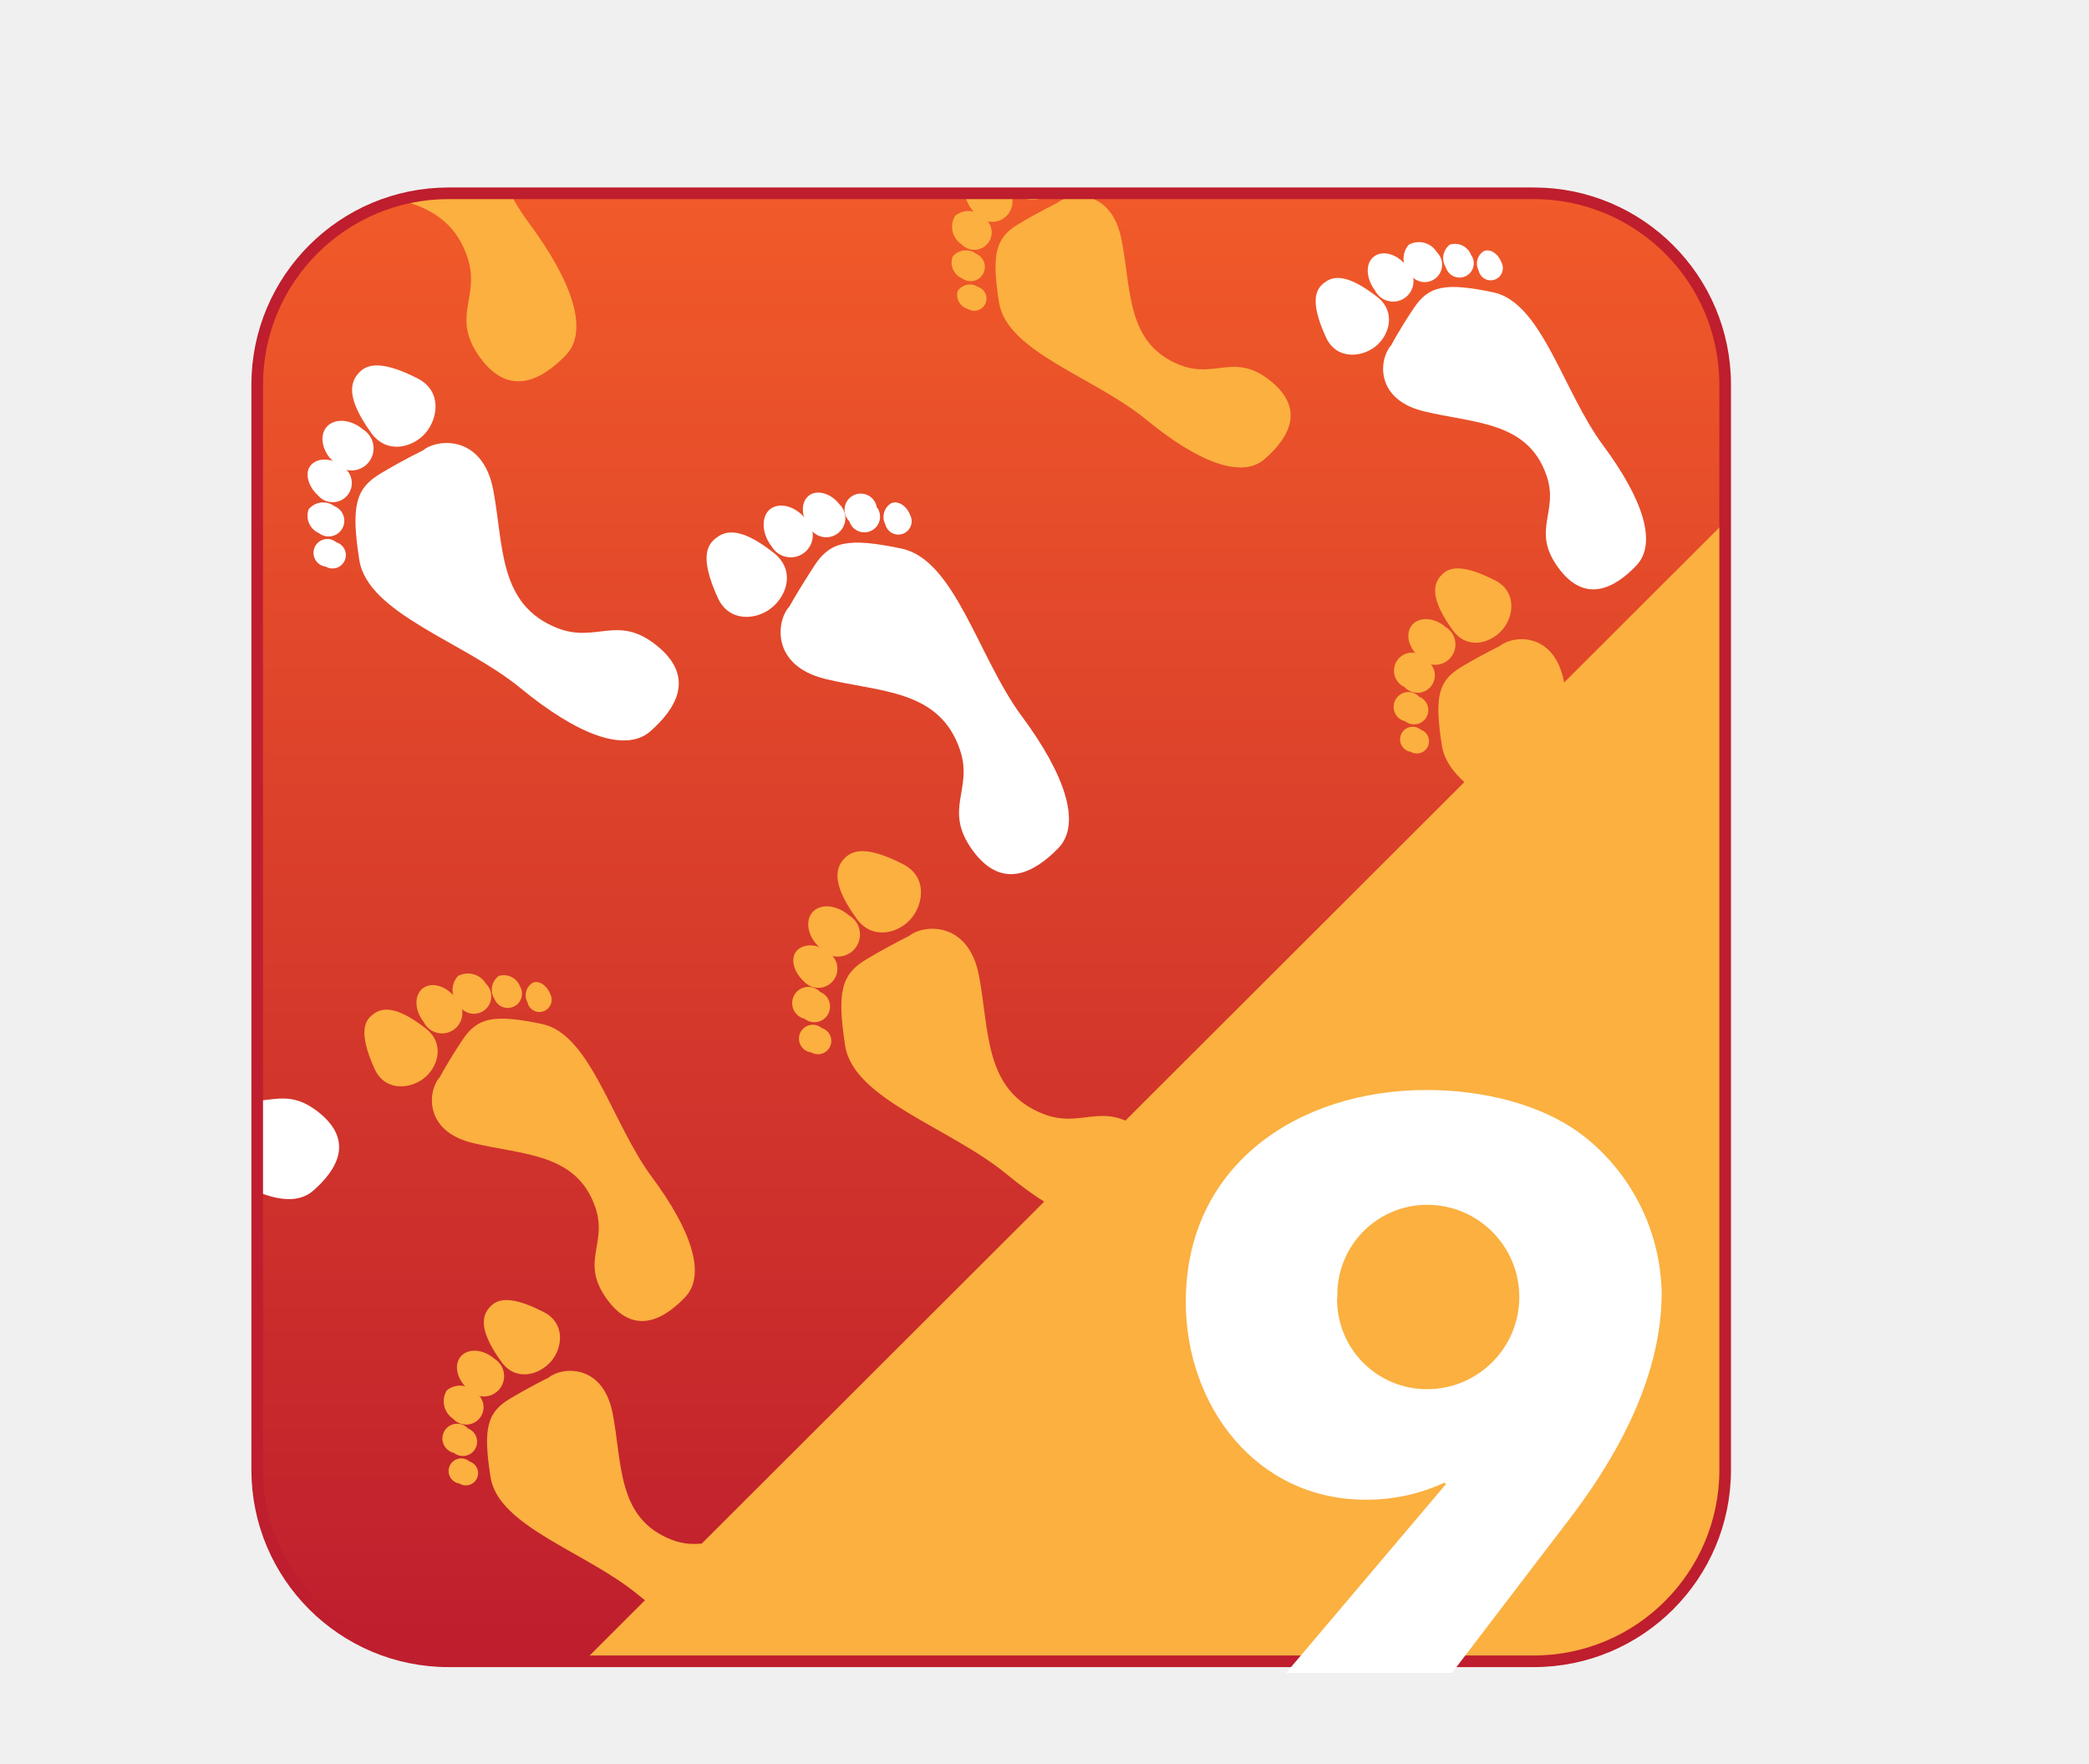
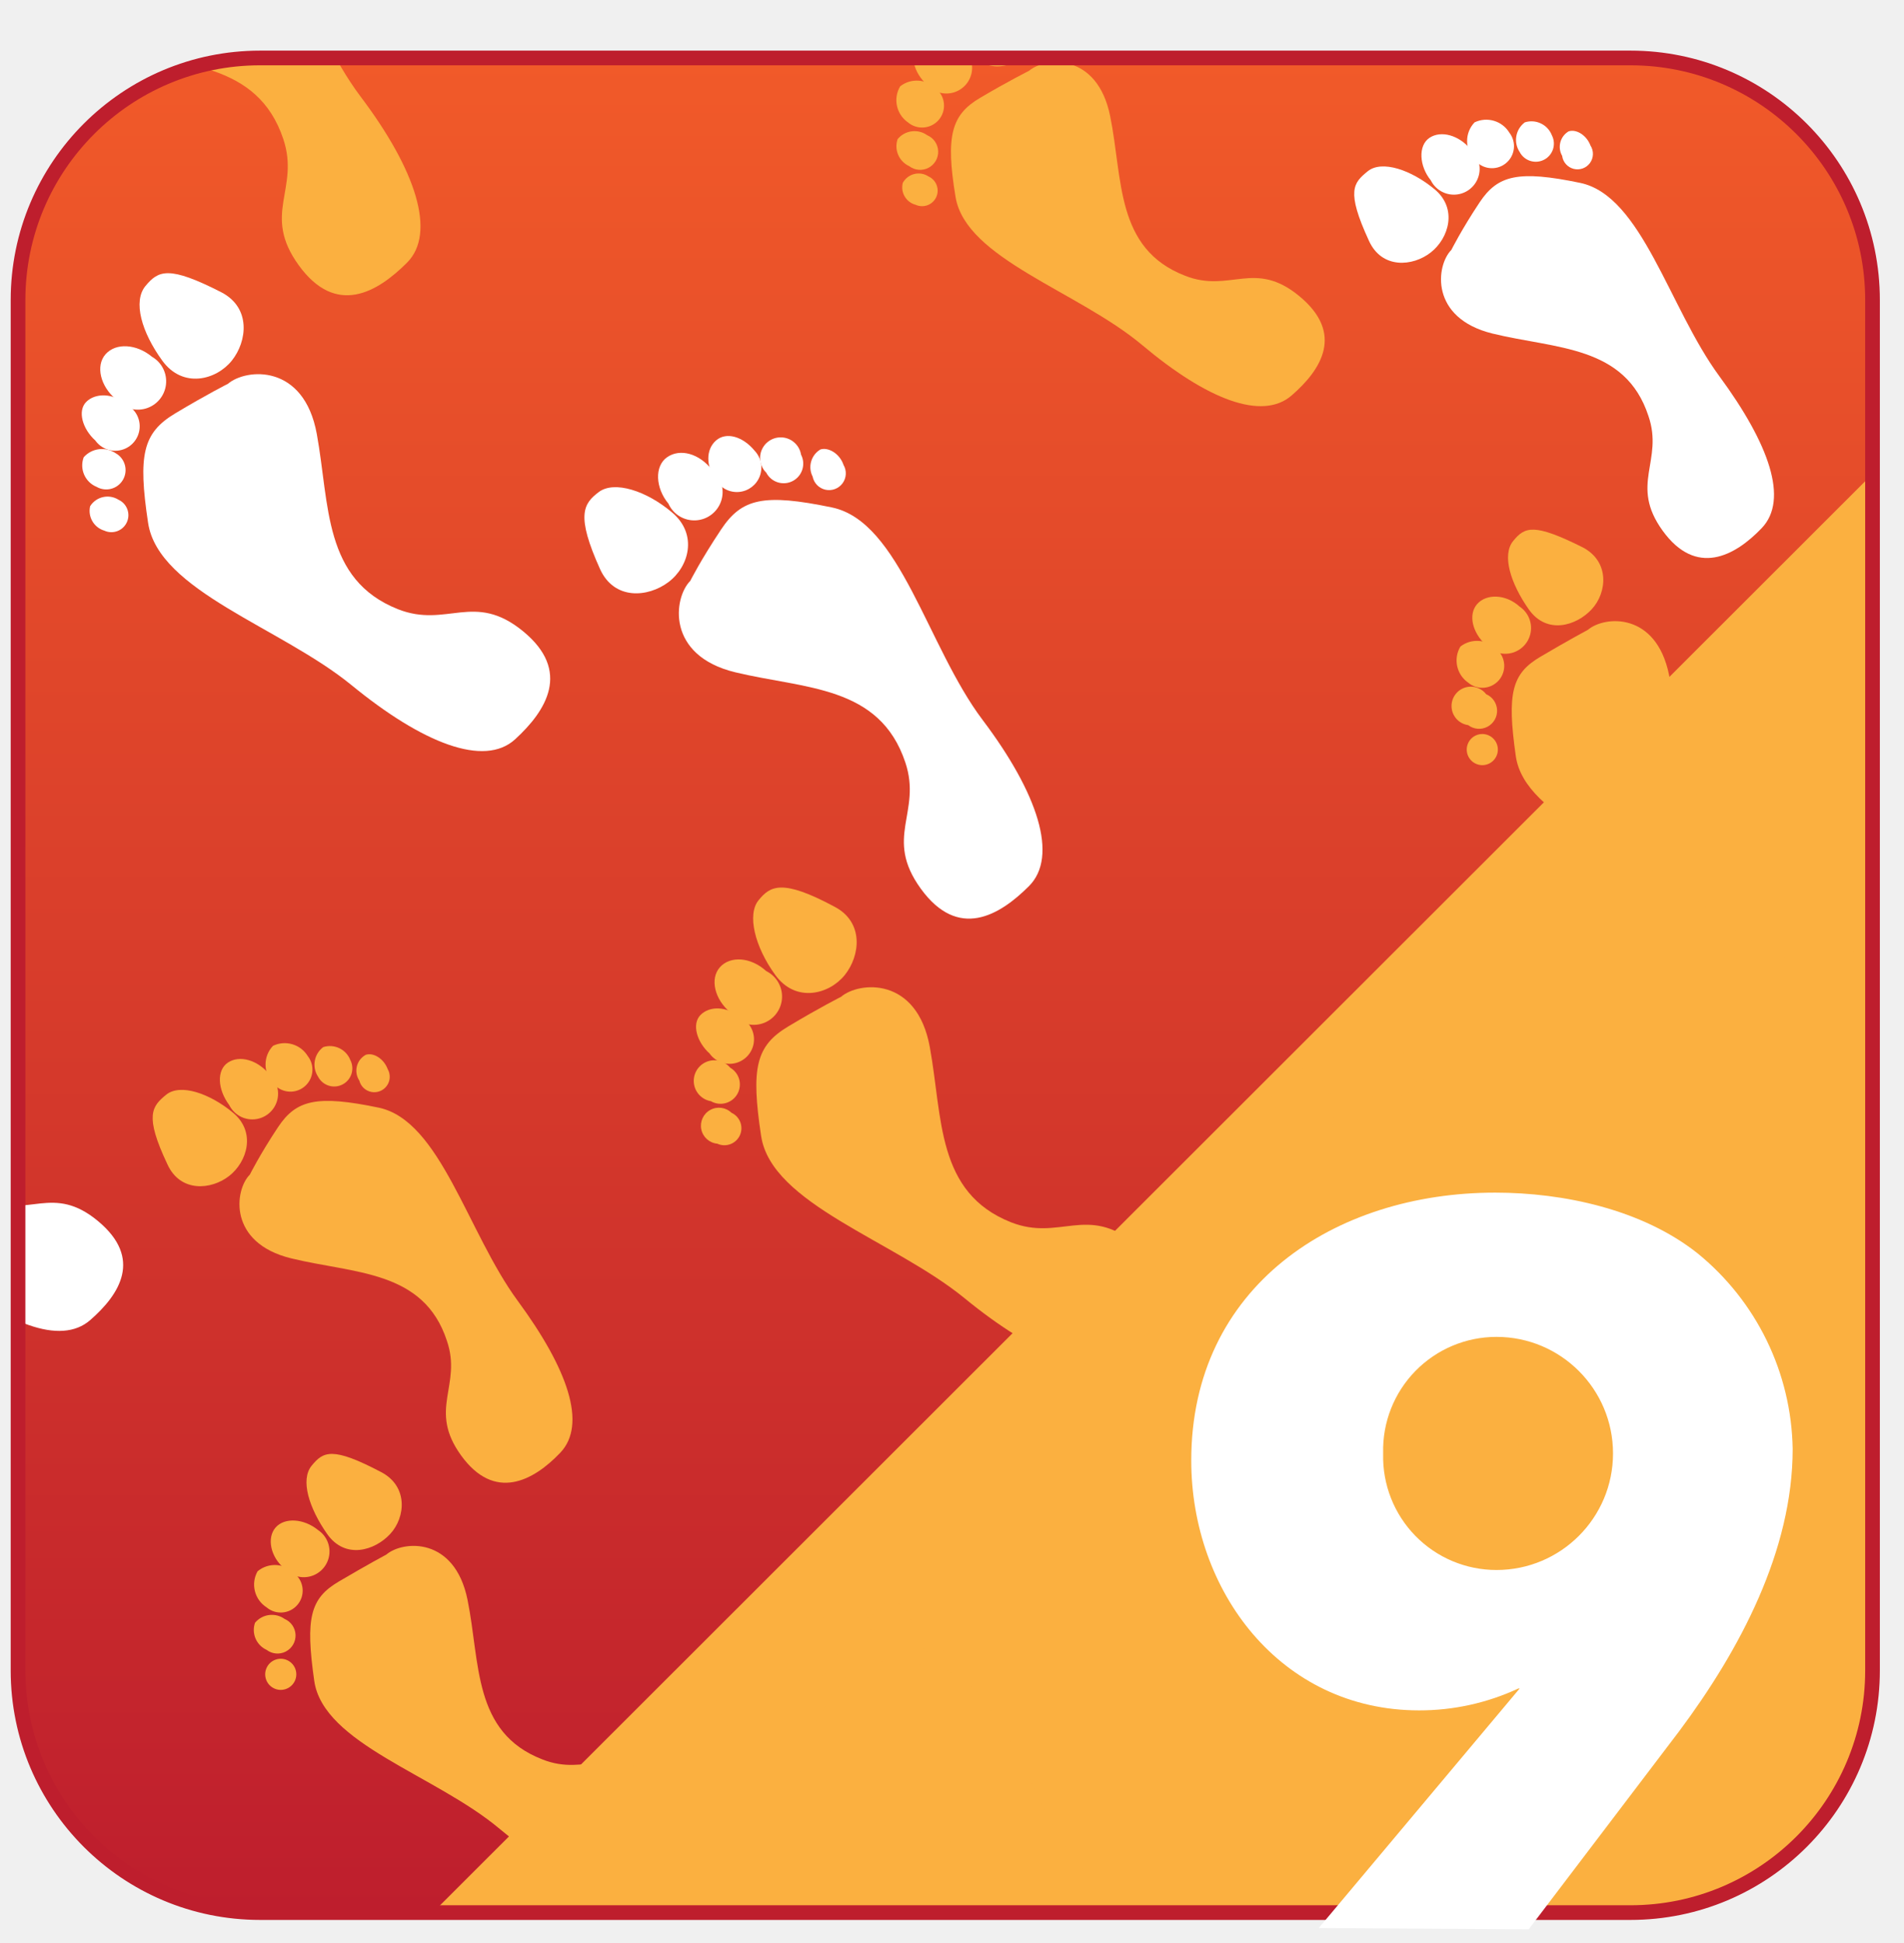
- <svg xmlns="http://www.w3.org/2000/svg" viewBox="0 0 204.92 173.01">
+ <svg xmlns="http://www.w3.org/2000/svg" viewBox="0 0 147.8 150.8">
  <defs>
-     <style>.cls-1,.cls-7{fill:none;}.cls-2{fill:url(#New_Gradient_Swatch_3);}.cls-3{clip-path:url(#clip-path);}.cls-4,.cls-5{fill:#fbb040;}.cls-5,.cls-6{fill-rule:evenodd;}.cls-6,.cls-8{fill:#fff;}.cls-7{stroke:#be1e2d;stroke-miterlimit:10;stroke-width:1.14px;}</style>
-     <linearGradient id="New_Gradient_Swatch_3" x1="97.23" y1="162.96" x2="97.23" y2="18.96" gradientUnits="userSpaceOnUse">
+     <style>.a,.g{fill:none;}.b{fill:url(#a);}.c{clip-path:url(#b);}.d,.e{fill:#fbb040;}.e,.f{fill-rule:evenodd;}.f,.h{fill:#fff;}.g{stroke:#be1e2d;stroke-miterlimit:10;stroke-width:1.14px;}</style>
+     <linearGradient id="a" x1="73.43" y1="148.53" x2="73.43" y2="4.53" gradientUnits="userSpaceOnUse">
      <stop offset="0" stop-color="#be1e2d" />
      <stop offset="1" stop-color="#f15a29" />
    </linearGradient>
-     <clipPath id="clip-path">
-       <rect class="cls-1" x="25.23" y="18.96" width="144" height="144" rx="18.78" ry="18.78" />
+     <clipPath id="b">
+       <rect class="a" x="1.4" y="4.5" width="144" height="144" rx="18.8" ry="18.8" />
    </clipPath>
  </defs>
-   <g id="Layer_2" data-name="Layer 2">
-     <g id="Layer_1-2" data-name="Layer 1">
-       <g id="_9" data-name="9">
-         <rect class="cls-2" x="25.23" y="18.96" width="144" height="144" rx="18.78" ry="18.78" />
-         <g class="cls-3">
-           <polygon class="cls-4" points="173.31 165.79 54.44 165.79 173.31 47.1 173.31 165.79" />
-           <path class="cls-5" d="M83.28,89.79A2.17,2.17,0,1,1,80.48,93c-1.21-1-1.56-2.62-.79-3.51S82.07,88.75,83.28,89.79Z" />
-           <path class="cls-5" d="M88.62,84.79c2.33,1.21,2,3.84.76,5.31s-3.83,2.15-5.36,0c-2.1-2.91-2.27-4.64-1.3-5.77C83.35,83.63,84.5,82.66,88.62,84.79Z" />
-           <path class="cls-5" d="M81.28,93.44a1.88,1.88,0,1,1-2.43,2.82c-1-.91-1.36-2.27-.69-3S80.23,92.53,81.28,93.44Z" />
-           <path class="cls-5" d="M80.45,97.3a1.54,1.54,0,1,1-1.52,2.64,1.59,1.59,0,1,1,1.52-2.64Z" />
-           <path class="cls-5" d="M80.62,100.85a1.31,1.31,0,1,1-1.05,2.38,1.36,1.36,0,1,1,1.05-2.38Z" />
-           <path class="cls-5" d="M89.13,91.84c1.4-1.19,5.86-1.56,6.9,3.85s.46,11.29,6.32,13.58c3.82,1.5,5.87-1.4,9.73,1.71s1.83,6.24-.63,8.4-7.2.33-12.74-4.23-15-7.3-15.81-12.6-.36-7,2.12-8.47S89.13,91.84,89.13,91.84Z" />
-           <path class="cls-5" d="M123.33,101.21a2.17,2.17,0,1,0,3.38-2.64c-1-1.26-2.54-1.69-3.47-1S122.34,99.95,123.33,101.21Z" />
-           <path class="cls-5" d="M127.07,99.4A1.88,1.88,0,1,0,130,97.11c-.85-1.09-2.2-1.47-3-.84S126.21,98.3,127.07,99.4Z" />
-           <path class="cls-5" d="M131,98.76a1.54,1.54,0,1,0,2.71-1.39A1.59,1.59,0,1,0,131,98.76Z" />
-           <path class="cls-5" d="M134.5,99.11a1.31,1.31,0,1,0,2.43-.93c-.35-.9-1.17-1.43-1.84-1.17A1.58,1.58,0,0,0,134.5,99.11Z" />
-           <path class="cls-5" d="M125.08,107.15c-1.26,1.34-1.85,5.77,3.5,7.09s11.25,1,13.25,7c1.3,3.89-1.69,5.79,1.22,9.8s6.14,2.14,8.42-.21.69-7.17-3.59-12.94-6.54-15.33-11.79-16.43-7-.7-8.57,1.7S125.08,107.15,125.08,107.15Z" />
-           <path class="cls-6" d="M35.63,42.14a2.17,2.17,0,1,1-2.8,3.25c-1.21-1-1.56-2.62-.79-3.51S34.42,41.1,35.63,42.14Z" />
-           <path class="cls-6" d="M41,37.14c2.33,1.21,2,3.84.76,5.31s-3.83,2.15-5.36,0c-2.09-2.92-2.27-4.64-1.29-5.77C35.7,36,36.85,35,41,37.14Z" />
-           <path class="cls-6" d="M33.63,45.79A1.88,1.88,0,1,1,31.2,48.6c-1-.9-1.36-2.27-.68-3S32.58,44.88,33.63,45.79Z" />
-           <path class="cls-6" d="M32.8,49.65a1.54,1.54,0,1,1-1.52,2.64,1.85,1.85,0,0,1-1-2.34A1.85,1.85,0,0,1,32.8,49.65Z" />
-           <path class="cls-6" d="M33,53.2a1.31,1.31,0,1,1-1.05,2.38A1.36,1.36,0,1,1,33,53.2Z" />
-           <path class="cls-6" d="M41.48,44.19c1.41-1.19,5.86-1.56,6.9,3.85s.46,11.29,6.32,13.58c3.82,1.49,5.87-1.4,9.73,1.71s1.83,6.24-.63,8.4-7.2.33-12.74-4.23-15-7.29-15.82-12.6-.35-7,2.12-8.47S41.48,44.19,41.48,44.19Z" />
-           <path class="cls-6" d="M75.67,53.56a2.17,2.17,0,1,0,3.38-2.64c-1-1.26-2.54-1.69-3.47-1S74.69,52.3,75.67,53.56Z" />
-           <path class="cls-6" d="M70.41,58.64c1.09,2.39,3.73,2.22,5.26,1S78,56,76,54.31c-2.81-2.24-4.52-2.5-5.7-1.58C69.51,53.32,68.49,54.42,70.41,58.64Z" />
-           <path class="cls-6" d="M79.41,51.75a1.88,1.88,0,1,0,2.93-2.29c-.85-1.09-2.2-1.47-3-.84S78.56,50.65,79.41,51.75Z" />
-           <path class="cls-6" d="M83.31,51.11A1.54,1.54,0,1,0,86,49.73a1.59,1.59,0,1,0-2.71,1.38Z" />
-           <path class="cls-6" d="M86.85,51.45a1.31,1.31,0,1,0,2.43-.93c-.35-.91-1.17-1.43-1.84-1.17A1.58,1.58,0,0,0,86.85,51.45Z" />
-           <path class="cls-6" d="M77.43,59.5c-1.26,1.35-1.85,5.77,3.5,7.09s11.25,1,13.25,7c1.3,3.89-1.69,5.79,1.22,9.81s6.14,2.14,8.42-.21.69-7.17-3.59-12.94S93.69,54.91,88.43,53.81s-7-.7-8.56,1.7S77.43,59.5,77.43,59.5Z" />
-           <path class="cls-5" d="M27.36,5.24a2.17,2.17,0,1,0,3.38-2.64c-1-1.26-2.54-1.69-3.47-1S26.37,4,27.36,5.24Z" />
-           <path class="cls-5" d="M22.1,10.32c1.09,2.39,3.73,2.23,5.26,1S29.7,7.63,27.65,6C24.84,3.76,23.12,3.5,22,4.41,21.19,5,20.17,6.1,22.1,10.32Z" />
-           <path class="cls-5" d="M31.1,3.43A1.9,1.9,0,0,0,33.88,4,1.9,1.9,0,0,0,34,1.14c-.85-1.09-2.2-1.47-3-.84S30.25,2.34,31.1,3.43Z" />
-           <path class="cls-5" d="M35,2.8a1.54,1.54,0,1,0,2.71-1.39A1.85,1.85,0,0,0,35.42.27,1.85,1.85,0,0,0,35,2.8Z" />
-           <path class="cls-5" d="M38.53,3.14A1.31,1.31,0,1,0,41,2.21C40.61,1.3,39.79.78,39.12,1A1.58,1.58,0,0,0,38.53,3.14Z" />
-           <path class="cls-5" d="M29.11,11.18c-1.26,1.34-1.85,5.77,3.5,7.08s11.25,1,13.25,7c1.3,3.89-1.69,5.79,1.22,9.8s6.14,2.14,8.42-.21.69-7.17-3.59-12.94S45.37,6.59,40.12,5.49s-7-.7-8.56,1.7S29.11,11.18,29.11,11.18Z" />
-           <path class="cls-5" d="M141.8,61.5a2,2,0,1,1-2.56,3c-1.1-1-1.42-2.38-.72-3.2S140.7,60.55,141.8,61.5Z" />
-           <path class="cls-5" d="M146.67,56.94c2.13,1.1,1.86,3.5.7,4.84s-3.49,2-4.89,0c-1.91-2.66-2.07-4.23-1.18-5.26C141.87,55.88,142.91,55,146.67,56.94Z" />
-           <path class="cls-5" d="M140,64.83a1.71,1.71,0,1,1-2.22,2.57A1.77,1.77,0,1,1,140,64.83Z" />
-           <path class="cls-5" d="M139.22,68.35a1.4,1.4,0,1,1-1.38,2.4,1.45,1.45,0,1,1,1.38-2.4Z" />
-           <path class="cls-5" d="M139.38,71.58a1.2,1.2,0,1,1-1,2.17,1.24,1.24,0,1,1,1-2.17Z" />
-           <path class="cls-5" d="M147.13,63.37c1.28-1.09,5.34-1.42,6.29,3.51s.42,10.29,5.77,12.38c3.49,1.36,5.35-1.28,8.87,1.56s1.67,5.69-.58,7.66-6.56.3-11.62-3.86S142.2,78,141.44,73.13s-.32-6.38,1.93-7.72S147.13,63.37,147.13,63.37Z" />
-           <path class="cls-5" d="M178.31,71.91a2,2,0,1,0,3.09-2.4c-.9-1.15-2.31-1.54-3.17-.88S177.42,70.76,178.31,71.91Z" />
-           <path class="cls-5" d="M173.51,76.54c1,2.18,3.4,2,4.8.94s2.13-3.39.26-4.88c-2.56-2-4.12-2.28-5.19-1.44C172.69,71.69,171.76,72.69,173.51,76.54Z" />
-           <path class="cls-5" d="M181.72,70.26a1.71,1.71,0,1,0,2.67-2.08,1.77,1.77,0,1,0-2.67,2.08Z" />
-           <path class="cls-5" d="M185.28,69.68a1.4,1.4,0,1,0,2.47-1.26,1.45,1.45,0,1,0-2.47,1.26Z" />
-           <path class="cls-5" d="M188.5,70a1.2,1.2,0,1,0,2.21-.85c-.32-.82-1.07-1.3-1.68-1.07A1.44,1.44,0,0,0,188.5,70Z" />
-           <path class="cls-5" d="M179.91,77.32c-1.15,1.23-1.69,5.27,3.19,6.46s10.26.93,12.08,6.38c1.19,3.55-1.54,5.28,1.11,8.94s5.6,2,7.68-.19.63-6.54-3.27-11.79-6-14-10.75-15-6.36-.64-7.81,1.54S179.91,77.32,179.91,77.32Z" />
-           <path class="cls-5" d="M98.35,18.05a2,2,0,1,1-2.56,3c-1.1-1-1.43-2.39-.72-3.21S97.25,17.1,98.35,18.05Z" />
-           <path class="cls-5" d="M103.22,13.49c2.12,1.1,1.85,3.5.7,4.84s-3.5,2-4.89,0c-1.91-2.66-2.07-4.23-1.18-5.26C98.41,12.43,99.46,11.54,103.22,13.49Z" />
-           <path class="cls-5" d="M96.53,21.38a1.71,1.71,0,1,1-2.22,2.57,2.06,2.06,0,0,1-.62-2.78A2.06,2.06,0,0,1,96.53,21.38Z" />
-           <path class="cls-5" d="M95.77,24.9a1.4,1.4,0,1,1-1.39,2.41,1.69,1.69,0,0,1-.93-2.14A1.68,1.68,0,0,1,95.77,24.9Z" />
-           <path class="cls-5" d="M95.93,28.14a1.2,1.2,0,1,1-1,2.16,1.44,1.44,0,0,1-1-1.73A1.44,1.44,0,0,1,95.93,28.14Z" />
-           <path class="cls-5" d="M103.68,19.92C105,18.83,109,18.5,110,23.43s.42,10.29,5.77,12.38c3.48,1.36,5.35-1.28,8.87,1.56s1.67,5.69-.58,7.66-6.56.3-11.61-3.86S98.76,34.52,98,29.68s-.32-6.38,1.94-7.72S103.68,19.92,103.68,19.92Z" />
-           <path class="cls-6" d="M134.86,28.46a2,2,0,1,0,3.08-2.41c-.9-1.15-2.31-1.54-3.17-.88S134,27.31,134.86,28.46Z" />
-           <path class="cls-6" d="M130.07,33.09c1,2.18,3.4,2,4.8.94s2.13-3.39.26-4.88c-2.56-2-4.12-2.28-5.19-1.44C129.24,28.24,128.31,29.24,130.07,33.09Z" />
-           <path class="cls-6" d="M138.27,26.81a1.71,1.71,0,1,0,2.67-2.08A2.06,2.06,0,0,0,138.2,24,2.06,2.06,0,0,0,138.27,26.81Z" />
-           <path class="cls-6" d="M141.83,26.23A1.4,1.4,0,1,0,144.3,25a1.69,1.69,0,0,0-2.09-1A1.69,1.69,0,0,0,141.83,26.23Z" />
-           <path class="cls-6" d="M145.05,26.54a1.2,1.2,0,1,0,2.21-.85c-.32-.83-1.07-1.3-1.68-1.07A1.44,1.44,0,0,0,145.05,26.54Z" />
-           <path class="cls-6" d="M136.46,33.88c-1.15,1.23-1.69,5.26,3.19,6.46s10.26.93,12.08,6.38c1.19,3.55-1.54,5.28,1.11,8.94s5.6,2,7.68-.19.63-6.54-3.27-11.79-6-14-10.75-15-6.35-.64-7.81,1.54S136.46,33.88,136.46,33.88Z" />
-           <path class="cls-5" d="M48.48,133.27a2,2,0,1,1-2.56,3c-1.1-.95-1.43-2.38-.72-3.21S47.38,132.32,48.48,133.27Z" />
-           <path class="cls-5" d="M53.35,128.71c2.12,1.1,1.86,3.5.7,4.84s-3.49,2-4.89,0c-1.91-2.66-2.07-4.23-1.18-5.26C48.55,127.65,49.59,126.77,53.35,128.71Z" />
-           <path class="cls-5" d="M46.66,136.6a1.71,1.71,0,1,1-2.21,2.57,2.06,2.06,0,0,1-.63-2.78A2.06,2.06,0,0,1,46.66,136.6Z" />
-           <path class="cls-5" d="M45.91,140.12a1.4,1.4,0,1,1-1.38,2.4,1.45,1.45,0,1,1,1.38-2.4Z" />
-           <path class="cls-5" d="M46.06,143.36a1.2,1.2,0,1,1-1,2.16,1.24,1.24,0,1,1,1-2.16Z" />
-           <path class="cls-5" d="M53.81,135.14c1.28-1.09,5.34-1.42,6.29,3.51s.42,10.29,5.77,12.38c3.49,1.36,5.35-1.28,8.87,1.56s1.67,5.69-.58,7.66-6.56.3-11.62-3.86-13.66-6.65-14.42-11.49-.32-6.38,1.94-7.72S53.81,135.14,53.81,135.14Z" />
-           <path class="cls-5" d="M85,143.68a2,2,0,1,0,3.08-2.4c-.89-1.15-2.31-1.55-3.17-.88S84.1,142.53,85,143.68Z" />
-           <path class="cls-5" d="M80.2,148.31c1,2.18,3.4,2,4.8.94s2.13-3.39.26-4.88c-2.56-2-4.12-2.28-5.19-1.45C79.37,143.46,78.44,144.46,80.2,148.31Z" />
-           <path class="cls-5" d="M88.41,142a1.71,1.71,0,1,0,2.67-2.09A1.77,1.77,0,1,0,88.41,142Z" />
-           <path class="cls-5" d="M92,141.45a1.4,1.4,0,1,0,2.47-1.26A1.45,1.45,0,1,0,92,141.45Z" />
-           <path class="cls-5" d="M95.18,141.76a1.2,1.2,0,1,0,2.21-.85c-.32-.82-1.07-1.3-1.68-1.07A1.44,1.44,0,0,0,95.18,141.76Z" />
-           <path class="cls-5" d="M86.59,149.1c-1.15,1.23-1.69,5.26,3.2,6.46s10.26.93,12.08,6.38c1.19,3.55-1.54,5.28,1.11,8.94s5.6,2,7.68-.19.62-6.54-3.27-11.8-6-14-10.75-15-6.35-.64-7.81,1.54S86.59,149.1,86.59,149.1Z" />
-           <path class="cls-6" d="M5,89.83a2,2,0,1,1-2.56,3c-1.1-1-1.43-2.39-.72-3.2S3.93,88.87,5,89.83Z" />
-           <path class="cls-6" d="M9.91,85.27c2.12,1.1,1.85,3.5.69,4.84s-3.5,2-4.89,0c-1.91-2.66-2.07-4.23-1.18-5.26C5.1,84.2,6.14,83.32,9.91,85.27Z" />
-           <path class="cls-6" d="M3.21,93.15A1.71,1.71,0,1,1,1,95.72a2.06,2.06,0,0,1-.62-2.78A2.06,2.06,0,0,1,3.21,93.15Z" />
-           <path class="cls-6" d="M2.46,96.67a1.4,1.4,0,1,1-1.39,2.41,1.69,1.69,0,0,1-.93-2.14A1.69,1.69,0,0,1,2.46,96.67Z" />
-           <path class="cls-6" d="M2.61,99.91a1.2,1.2,0,1,1-1,2.17,1.44,1.44,0,0,1-1-1.73A1.44,1.44,0,0,1,2.61,99.91Z" />
-           <path class="cls-6" d="M10.37,91.69c1.28-1.09,5.34-1.42,6.29,3.51s.42,10.29,5.77,12.38c3.48,1.36,5.35-1.28,8.87,1.56s1.67,5.69-.58,7.66-6.56.3-11.61-3.86S5.44,106.29,4.68,101.46s-.32-6.38,1.93-7.72S10.37,91.69,10.37,91.69Z" />
-           <path class="cls-5" d="M41.55,100.23a2,2,0,1,0,3.08-2.4c-.89-1.15-2.31-1.54-3.16-.88S40.65,99.08,41.55,100.23Z" />
-           <path class="cls-5" d="M36.75,104.86c1,2.18,3.4,2,4.8.94s2.13-3.39.26-4.88c-2.56-2-4.12-2.27-5.19-1.44C35.92,100,35,101,36.75,104.86Z" />
-           <path class="cls-5" d="M45,98.58a1.71,1.71,0,1,0,2.67-2.08,2.06,2.06,0,0,0-2.75-.76A2.06,2.06,0,0,0,45,98.58Z" />
-           <path class="cls-5" d="M48.51,98A1.4,1.4,0,1,0,51,96.74a1.69,1.69,0,0,0-2.09-1A1.69,1.69,0,0,0,48.51,98Z" />
-           <path class="cls-5" d="M51.74,98.31a1.2,1.2,0,1,0,2.21-.85c-.32-.82-1.07-1.3-1.68-1.07A1.44,1.44,0,0,0,51.74,98.31Z" />
-           <path class="cls-5" d="M43.15,105.65c-1.15,1.22-1.69,5.26,3.19,6.46s10.26.94,12.08,6.38c1.19,3.55-1.54,5.28,1.11,8.94s5.6,2,7.68-.19.63-6.54-3.27-11.79-6-14-10.76-15-6.35-.64-7.81,1.55S43.15,105.65,43.15,105.65Z" />
-         </g>
-         <rect class="cls-7" x="25.23" y="18.96" width="144" height="144" rx="18.78" ry="18.78" />
-         <path class="cls-8" d="M126.16,164.1l15.68-18.52-.14-.15a18.16,18.16,0,0,1-7.73,1.68c-10.79,0-17.65-9.26-17.65-19.4,0-13.49,11.09-20.79,23.63-20.79,5.32,0,11.45,1.31,15.68,4.74A20,20,0,0,1,163,126.83c0,7.95-4.08,15.61-8.82,21.88L142.43,164.1Zm5-36.83a8.81,8.81,0,0,0,8.83,9,9,9,0,1,0,0-18.09A8.81,8.81,0,0,0,131.19,127.27Z" />
-       </g>
-     </g>
+   <rect class="b" x="1.4" y="4.5" width="144" height="144" rx="18.8" ry="18.8" />
+   <g class="c">
+     <polygon class="d" points="149.5 151.4 30.7 151.4 149.5 32.7 149.5 151.4" />
+     <path class="e" d="M59.5,75.4a2.2,2.2,0,1,1-2.8,3.2c-1.2-1-1.6-2.6-.8-3.5S58.3,74.3,59.5,75.4Z" />
+     <path class="e" d="M64.8,70.4c2.3,1.2,2,3.8.8,5.3s-3.8,2.2-5.4,0S58,71,58.9,69.9,60.7,68.2,64.8,70.4Z" />
+     <path class="e" d="M57.5,79a1.9,1.9,0,1,1-2.4,2.8c-1-.9-1.4-2.3-.7-3S56.4,78.1,57.5,79Z" />
+     <path class="e" d="M56.7,82.9a1.5,1.5,0,1,1-1.5,2.6,1.6,1.6,0,1,1,1.5-2.6Z" />
+     <path class="e" d="M56.8,86.4a1.3,1.3,0,1,1-1.1,2.4,1.4,1.4,0,1,1,1.1-2.4Z" />
+     <path class="e" d="M65.3,77.4c1.4-1.2,5.9-1.6,6.9,3.9s.5,11.3,6.3,13.6c3.8,1.5,5.9-1.4,9.7,1.7s1.8,6.2-.6,8.4-7.2.3-12.7-4.2-15-7.3-15.8-12.6-.4-7,2.1-8.5S65.3,77.4,65.3,77.4Z" />
+     <path class="e" d="M99.5,86.8a2.2,2.2,0,1,0,3.4-2.6c-1-1.3-2.5-1.7-3.5-1S98.5,85.5,99.5,86.8Z" />
+     <path class="e" d="M103.3,85a1.9,1.9,0,1,0,2.9-2.3c-.9-1.1-2.2-1.5-3-.8S102.4,83.9,103.3,85Z" />
+     <path class="e" d="M107.2,84.3a1.5,1.5,0,1,0,2.7-1.4,1.6,1.6,0,1,0-2.7,1.4Z" />
+     <path class="e" d="M110.7,84.7a1.3,1.3,0,1,0,2.4-.9c-.3-.9-1.2-1.4-1.8-1.2A1.6,1.6,0,0,0,110.7,84.7Z" />
+     <path class="e" d="M101.3,92.7c-1.3,1.3-1.9,5.8,3.5,7.1s11.2,1,13.2,7c1.3,3.9-1.7,5.8,1.2,9.8s6.1,2.1,8.4-.2.7-7.2-3.6-12.9S117.5,88.1,112.3,87s-7-.7-8.6,1.7S101.3,92.7,101.3,92.7Z" />
+     <path class="f" d="M11.8,27.7A2.2,2.2,0,1,1,9,31c-1.2-1-1.6-2.6-.8-3.5S10.6,26.7,11.8,27.7Z" />
+     <path class="f" d="M17.2,22.7c2.3,1.2,2,3.8.8,5.3s-3.8,2.2-5.4,0-2.3-4.6-1.3-5.8S13.1,20.6,17.2,22.7Z" />
+     <path class="f" d="M9.8,31.4a1.9,1.9,0,1,1-2.4,2.8c-1-.9-1.4-2.3-.7-3S8.8,30.5,9.8,31.4Z" />
+     <path class="f" d="M9,35.2a1.5,1.5,0,1,1-1.5,2.6,1.8,1.8,0,0,1-1-2.3A1.9,1.9,0,0,1,9,35.2Z" />
+     <path class="f" d="M9.2,38.8a1.3,1.3,0,1,1-1.1,2.4,1.6,1.6,0,0,1-1.1-1.9A1.6,1.6,0,0,1,9.2,38.8Z" />
+     <path class="f" d="M17.7,29.8c1.4-1.2,5.9-1.6,6.9,3.9s.5,11.3,6.3,13.6c3.8,1.5,5.9-1.4,9.7,1.7s1.8,6.2-.6,8.4-7.2.3-12.7-4.2-15-7.3-15.8-12.6-.4-7,2.1-8.5S17.7,29.8,17.7,29.8Z" />
+     <path class="f" d="M51.9,39.1a2.2,2.2,0,1,0,3.4-2.6c-1-1.3-2.5-1.7-3.5-1S50.9,37.9,51.9,39.1Z" />
+     <path class="f" d="M46.6,44.2c1.1,2.4,3.7,2.2,5.3,1s2.3-3.7.3-5.4-4.5-2.5-5.7-1.6S44.7,40,46.6,44.2Z" />
+     <path class="f" d="M55.6,37.3A1.9,1.9,0,1,0,58.6,35c-.9-1.1-2.2-1.5-3-.8S54.8,36.2,55.6,37.3Z" />
+     <path class="f" d="M59.5,36.7a1.5,1.5,0,1,0,2.7-1.4,1.6,1.6,0,1,0-2.7,1.4Z" />
+     <path class="f" d="M63.1,37a1.3,1.3,0,1,0,2.4-.9c-.3-.9-1.2-1.4-1.8-1.2A1.6,1.6,0,0,0,63.1,37Z" />
+     <path class="f" d="M53.6,45.1c-1.3,1.3-1.9,5.8,3.5,7.1s11.2,1,13.2,7c1.3,3.9-1.7,5.8,1.2,9.8s6.1,2.1,8.4-.2.7-7.2-3.6-12.9S69.9,40.5,64.6,39.4s-7-.7-8.6,1.7S53.6,45.1,53.6,45.1Z" />
+     <path class="e" d="M5.3-3.2C4.1-1.9,3.5,2.5,8.8,3.8s11.2,1,13.2,7c1.3,3.9-1.7,5.8,1.2,9.8s6.1,2.1,8.4-.2.7-7.2-3.6-12.9S21.6-7.8,16.3-8.9s-7-.7-8.6,1.7S5.3-3.2,5.3-3.2Z" />
+     <path class="e" d="M118,47.1a2,2,0,1,1-2.6,3c-1.1-1-1.4-2.4-.7-3.2S116.9,46.1,118,47.1Z" />
+     <path class="e" d="M122.9,42.5c2.1,1.1,1.9,3.5.7,4.8s-3.5,2-4.9,0-2.1-4.2-1.2-5.3S119.1,40.6,122.9,42.5Z" />
+     <path class="e" d="M116.2,50.4A1.7,1.7,0,1,1,114,53a2.1,2.1,0,0,1-.6-2.8A2.1,2.1,0,0,1,116.2,50.4Z" />
+     <path class="e" d="M115.4,53.9a1.4,1.4,0,1,1-1.4,2.4,1.5,1.5,0,1,1,1.4-2.4Z" />
+     <path class="e" d="M115.6,57.1a1.2,1.2,0,1,1-1,2.2,1.2,1.2,0,1,1,1-2.2Z" />
+     <path class="e" d="M123.3,48.9c1.3-1.1,5.3-1.4,6.3,3.5s.4,10.3,5.8,12.4c3.5,1.4,5.4-1.3,8.9,1.6s1.7,5.7-.6,7.7-6.6.3-11.6-3.9-13.7-6.6-14.4-11.5-.3-6.4,1.9-7.7S123.3,48.9,123.3,48.9Z" />
+     <path class="e" d="M74.6,3.6a2,2,0,1,1-2.6,3c-1.1-1-1.4-2.4-.7-3.2S73.5,2.7,74.6,3.6Z" />
+     <path class="e" d="M79.4-.9c2.1,1.1,1.9,3.5.7,4.8s-3.5,2-4.9,0S73.2-.3,74.1-1.3,75.7-2.9,79.4-.9Z" />
+     <path class="e" d="M72.7,6.9a1.7,1.7,0,1,1-2.2,2.6,2.1,2.1,0,0,1-.6-2.8A2.1,2.1,0,0,1,72.7,6.9Z" />
+     <path class="e" d="M72,10.5a1.4,1.4,0,1,1-1.4,2.4,1.7,1.7,0,0,1-.9-2.1A1.7,1.7,0,0,1,72,10.5Z" />
+     <path class="e" d="M72.1,13.7a1.2,1.2,0,1,1-1,2.2,1.4,1.4,0,0,1-1-1.7A1.4,1.4,0,0,1,72.1,13.7Z" />
+     <path class="e" d="M79.9,5.5c1.3-1.1,5.3-1.4,6.3,3.5s.4,10.3,5.8,12.4c3.5,1.4,5.4-1.3,8.9,1.6s1.7,5.7-.6,7.7-6.6.3-11.6-3.9S75,20.1,74.2,15.3s-.3-6.4,1.9-7.7S79.9,5.5,79.9,5.5Z" />
+     <path class="f" d="M111.1,14a2,2,0,1,0,3.1-2.4c-.9-1.1-2.3-1.5-3.2-.9S110.2,12.9,111.1,14Z" />
+     <path class="f" d="M106.3,18.7c1,2.2,3.4,2,4.8.9s2.1-3.4.3-4.9-4.1-2.3-5.2-1.4S104.5,14.8,106.3,18.7Z" />
+     <path class="f" d="M114.5,12.4a1.7,1.7,0,1,0,2.7-2.1,2.1,2.1,0,0,0-2.7-.8A2.1,2.1,0,0,0,114.5,12.4Z" />
+     <path class="f" d="M118,11.8a1.4,1.4,0,1,0,2.5-1.3,1.7,1.7,0,0,0-2.1-1A1.7,1.7,0,0,0,118,11.8Z" />
+     <path class="f" d="M121.3,12.1a1.2,1.2,0,1,0,2.2-.8c-.3-.8-1.1-1.3-1.7-1.1A1.4,1.4,0,0,0,121.3,12.1Z" />
+     <path class="f" d="M112.7,19.4c-1.2,1.2-1.7,5.3,3.2,6.5s10.3.9,12.1,6.4c1.2,3.5-1.5,5.3,1.1,8.9s5.6,2,7.7-.2.6-6.5-3.3-11.8-6-14-10.8-15-6.4-.6-7.8,1.5S112.7,19.4,112.7,19.4Z" />
+     <path class="e" d="M24.7,118.8a2,2,0,1,1-2.6,3c-1.1-.9-1.4-2.4-.7-3.2S23.6,117.9,24.7,118.8Z" />
+     <path class="e" d="M29.6,114.3c2.1,1.1,1.9,3.5.7,4.8s-3.5,2-4.9,0-2.1-4.2-1.2-5.3S25.8,112.3,29.6,114.3Z" />
+     <path class="e" d="M22.9,122.2a1.7,1.7,0,1,1-2.2,2.6A2.1,2.1,0,0,1,20,122,2.1,2.1,0,0,1,22.9,122.2Z" />
+     <path class="e" d="M22.1,125.7a1.4,1.4,0,1,1-1.4,2.4,1.7,1.7,0,0,1-.9-2.1A1.7,1.7,0,0,1,22.1,125.7Z" />
+     <path class="e" d="M22.3,128.9a1.2,1.2,0,1,1-1,2.2,1.2,1.2,0,1,1,1-2.2Z" />
+     <path class="e" d="M30,120.7c1.3-1.1,5.3-1.4,6.3,3.5s.4,10.3,5.8,12.4c3.5,1.4,5.4-1.3,8.9,1.6s1.7,5.7-.6,7.7-6.6.3-11.6-3.9-13.7-6.6-14.4-11.5-.3-6.4,1.9-7.7S30,120.7,30,120.7Z" />
+     <path class="e" d="M61.2,129.2a2,2,0,1,0,3.1-2.4c-.9-1.2-2.3-1.5-3.2-.9S60.3,128.1,61.2,129.2Z" />
+     <path class="e" d="M56.4,133.9c1,2.2,3.4,2,4.8.9s2.1-3.4.3-4.9-4.1-2.3-5.2-1.4S54.6,130,56.4,133.9Z" />
+     <path class="e" d="M64.6,127.6a1.7,1.7,0,1,0,2.7-2.1,1.8,1.8,0,1,0-2.7,2.1Z" />
+     <path class="e" d="M68.2,127a1.4,1.4,0,1,0,2.5-1.3,1.5,1.5,0,1,0-2.5,1.3Z" />
+     <path class="e" d="M71.4,127.3a1.2,1.2,0,1,0,2.2-.8c-.3-.8-1.1-1.3-1.7-1.1A1.4,1.4,0,0,0,71.4,127.3Z" />
+     <path class="e" d="M62.8,134.7c-1.1,1.2-1.7,5.3,3.2,6.5s10.3.9,12.1,6.4c1.2,3.5-1.5,5.3,1.1,8.9s5.6,2,7.7-.2.6-6.5-3.3-11.8-6-14-10.8-15-6.4-.6-7.8,1.5S62.8,134.7,62.8,134.7Z" />
+     <path class="f" d="M-13.4,77.3c1.3-1.1,5.3-1.4,6.3,3.5s.4,10.3,5.8,12.4c3.5,1.4,5.4-1.3,8.9,1.6s1.7,5.7-.6,7.7-6.6.3-11.6-3.9S-18.3,91.9-19.1,87s-.3-6.4,1.9-7.7S-13.4,77.3-13.4,77.3Z" />
+     <path class="e" d="M17.8,85.8a2,2,0,1,0,3.1-2.4c-.9-1.1-2.3-1.5-3.2-.9S16.9,84.6,17.8,85.8Z" />
+     <path class="e" d="M13,90.4c1,2.2,3.4,2,4.8.9s2.1-3.4.3-4.9-4.1-2.3-5.2-1.4S11.2,86.6,13,90.4Z" />
+     <path class="e" d="M21.2,84.1a1.7,1.7,0,1,0,2.7-2.1,2.1,2.1,0,0,0-2.7-.8A2.1,2.1,0,0,0,21.2,84.1Z" />
+     <path class="e" d="M24.7,83.6a1.4,1.4,0,1,0,2.5-1.3,1.7,1.7,0,0,0-2.1-1A1.7,1.7,0,0,0,24.7,83.6Z" />
+     <path class="e" d="M27.9,83.9a1.2,1.2,0,1,0,2.2-.9c-.3-.8-1.1-1.3-1.7-1.1A1.4,1.4,0,0,0,27.9,83.9Z" />
+     <path class="e" d="M19.4,91.2c-1.2,1.2-1.7,5.3,3.2,6.5s10.3.9,12.1,6.4c1.2,3.5-1.5,5.3,1.1,8.9s5.6,2,7.7-.2.6-6.5-3.3-11.8-6-14-10.8-15-6.4-.6-7.8,1.5S19.4,91.2,19.4,91.2Z" />
  </g>
+   <rect class="g" x="1.4" y="4.5" width="144" height="144" rx="18.8" ry="18.8" />
+   <path class="h" d="M102.4,149.7,118,131.1h-.1a18.2,18.2,0,0,1-7.7,1.7c-10.8,0-17.7-9.3-17.7-19.4,0-13.5,11.1-20.8,23.6-20.8,5.3,0,11.4,1.3,15.7,4.7a20,20,0,0,1,7.4,15.2c0,7.9-4.1,15.6-8.8,21.9l-11.7,15.4Zm5-36.8a8.8,8.8,0,0,0,8.8,9,9,9,0,1,0,0-18.1A8.8,8.8,0,0,0,107.4,112.8Z" />
</svg>
